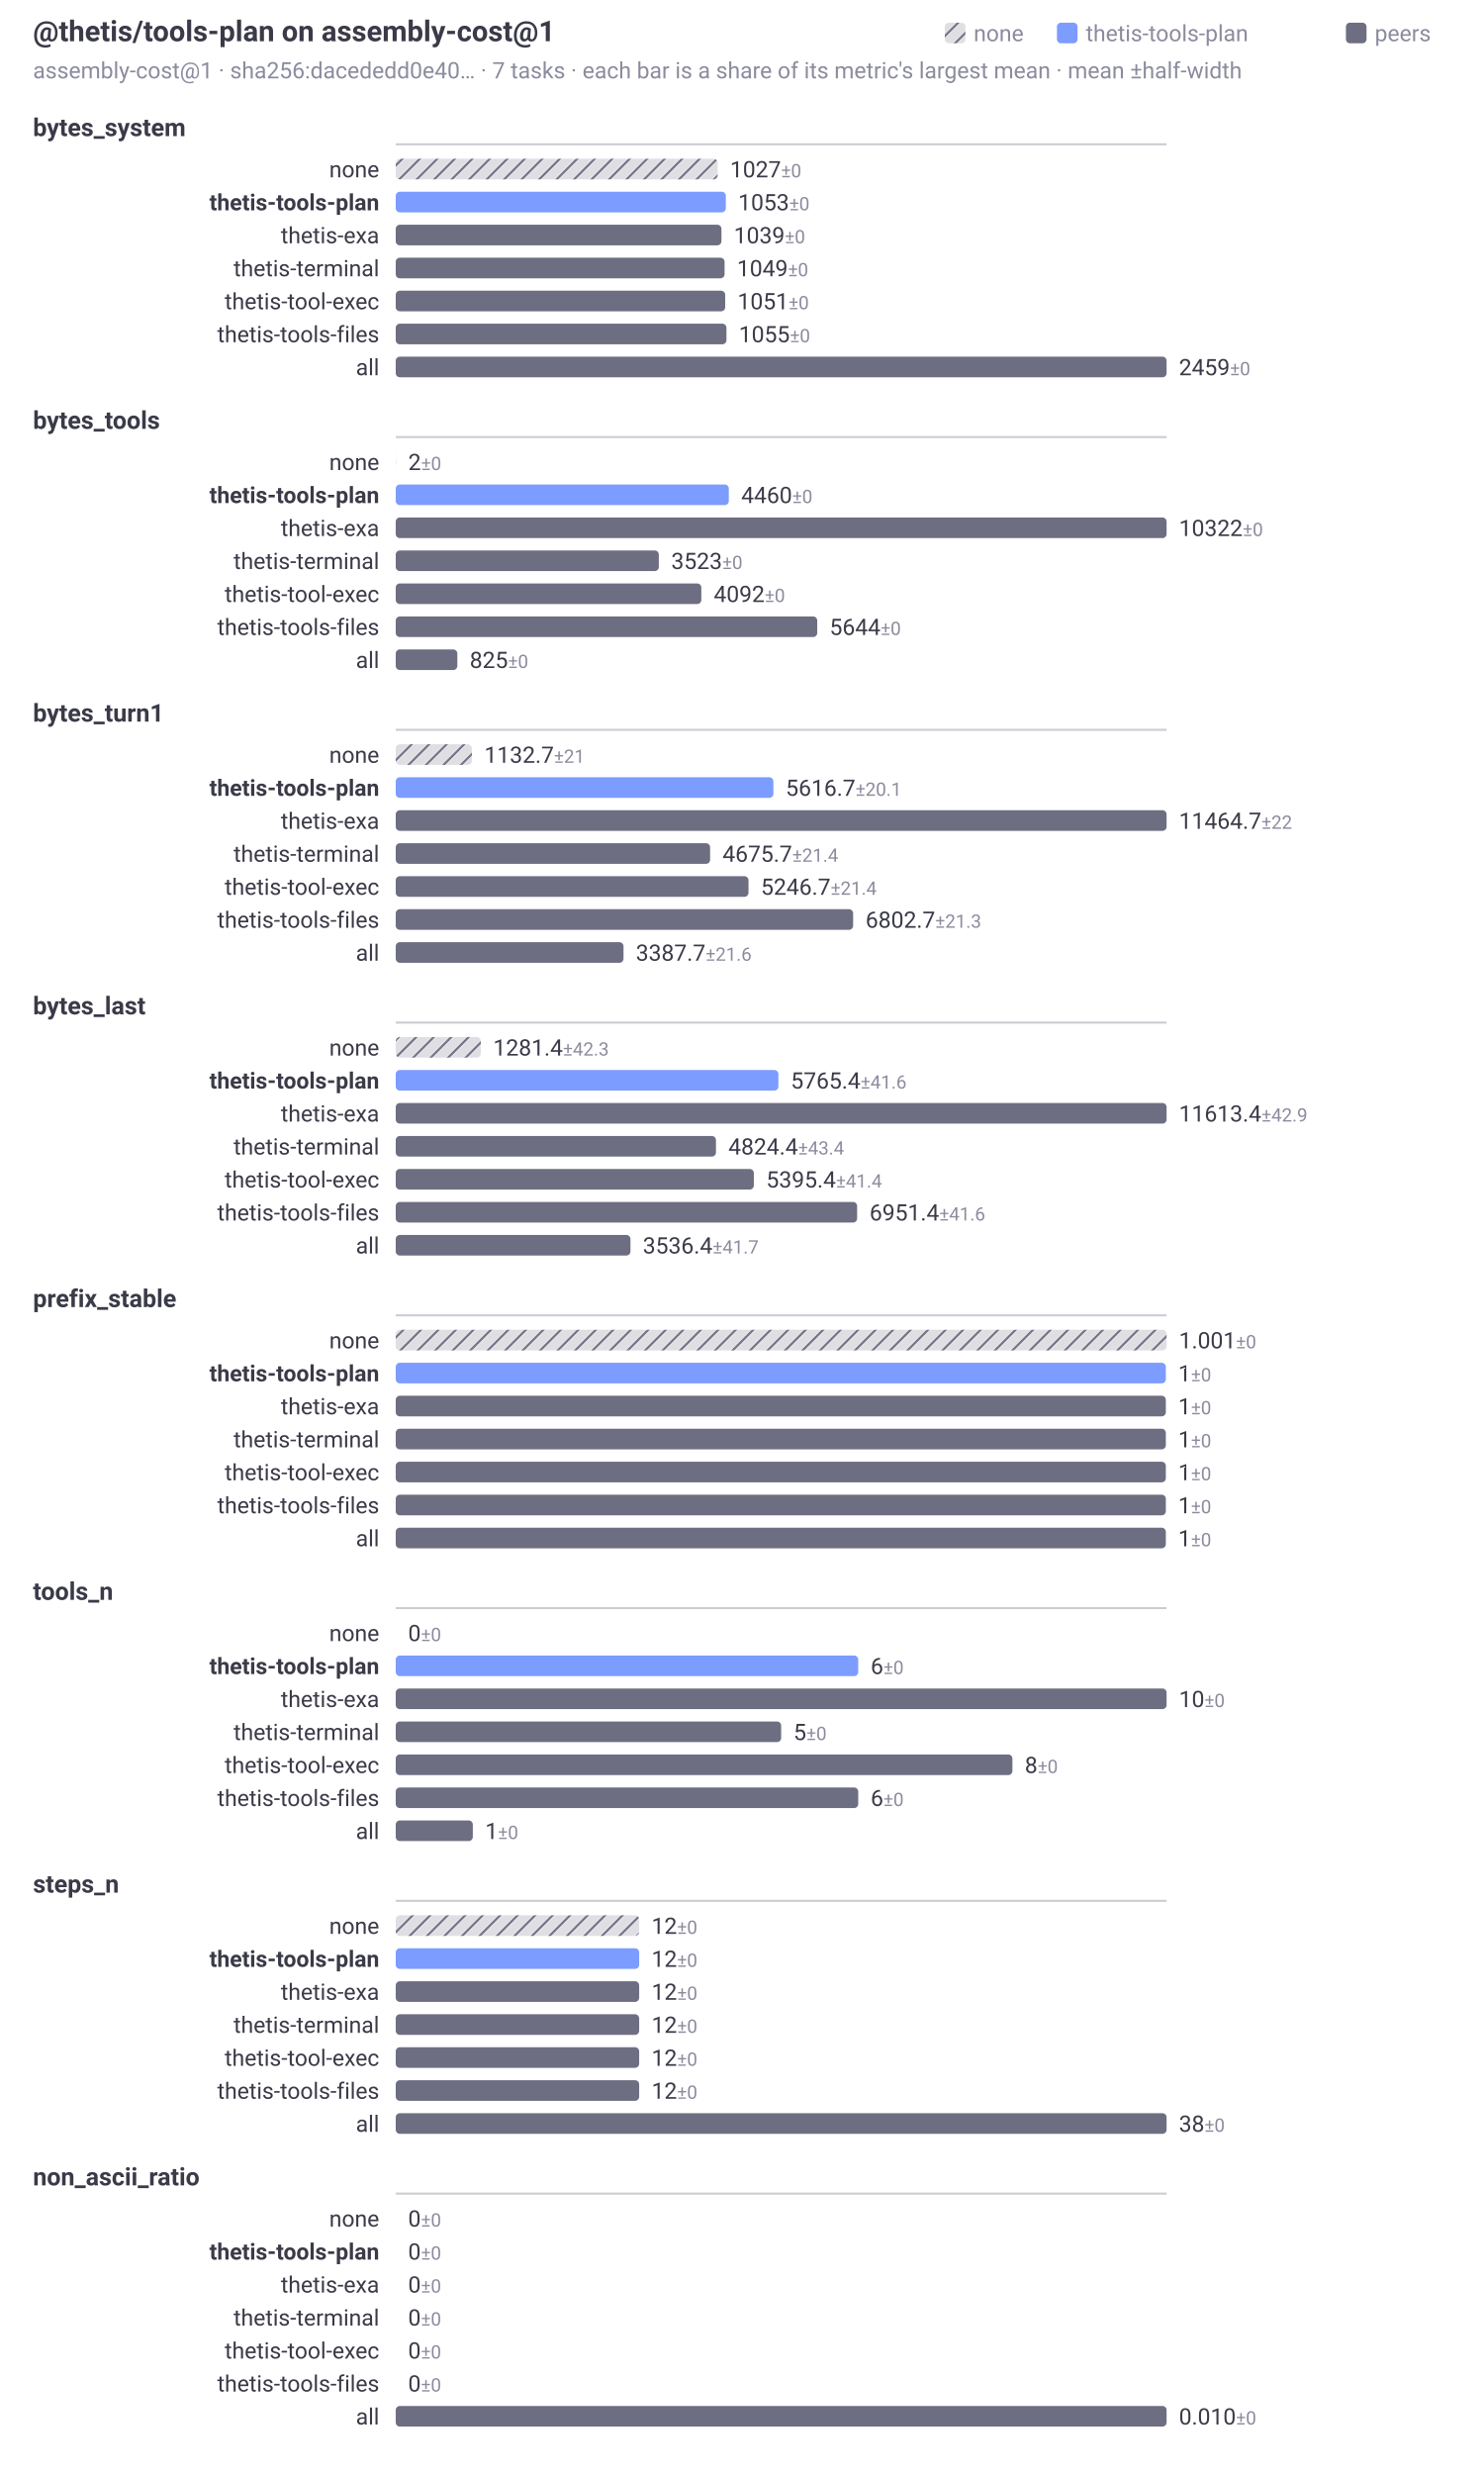
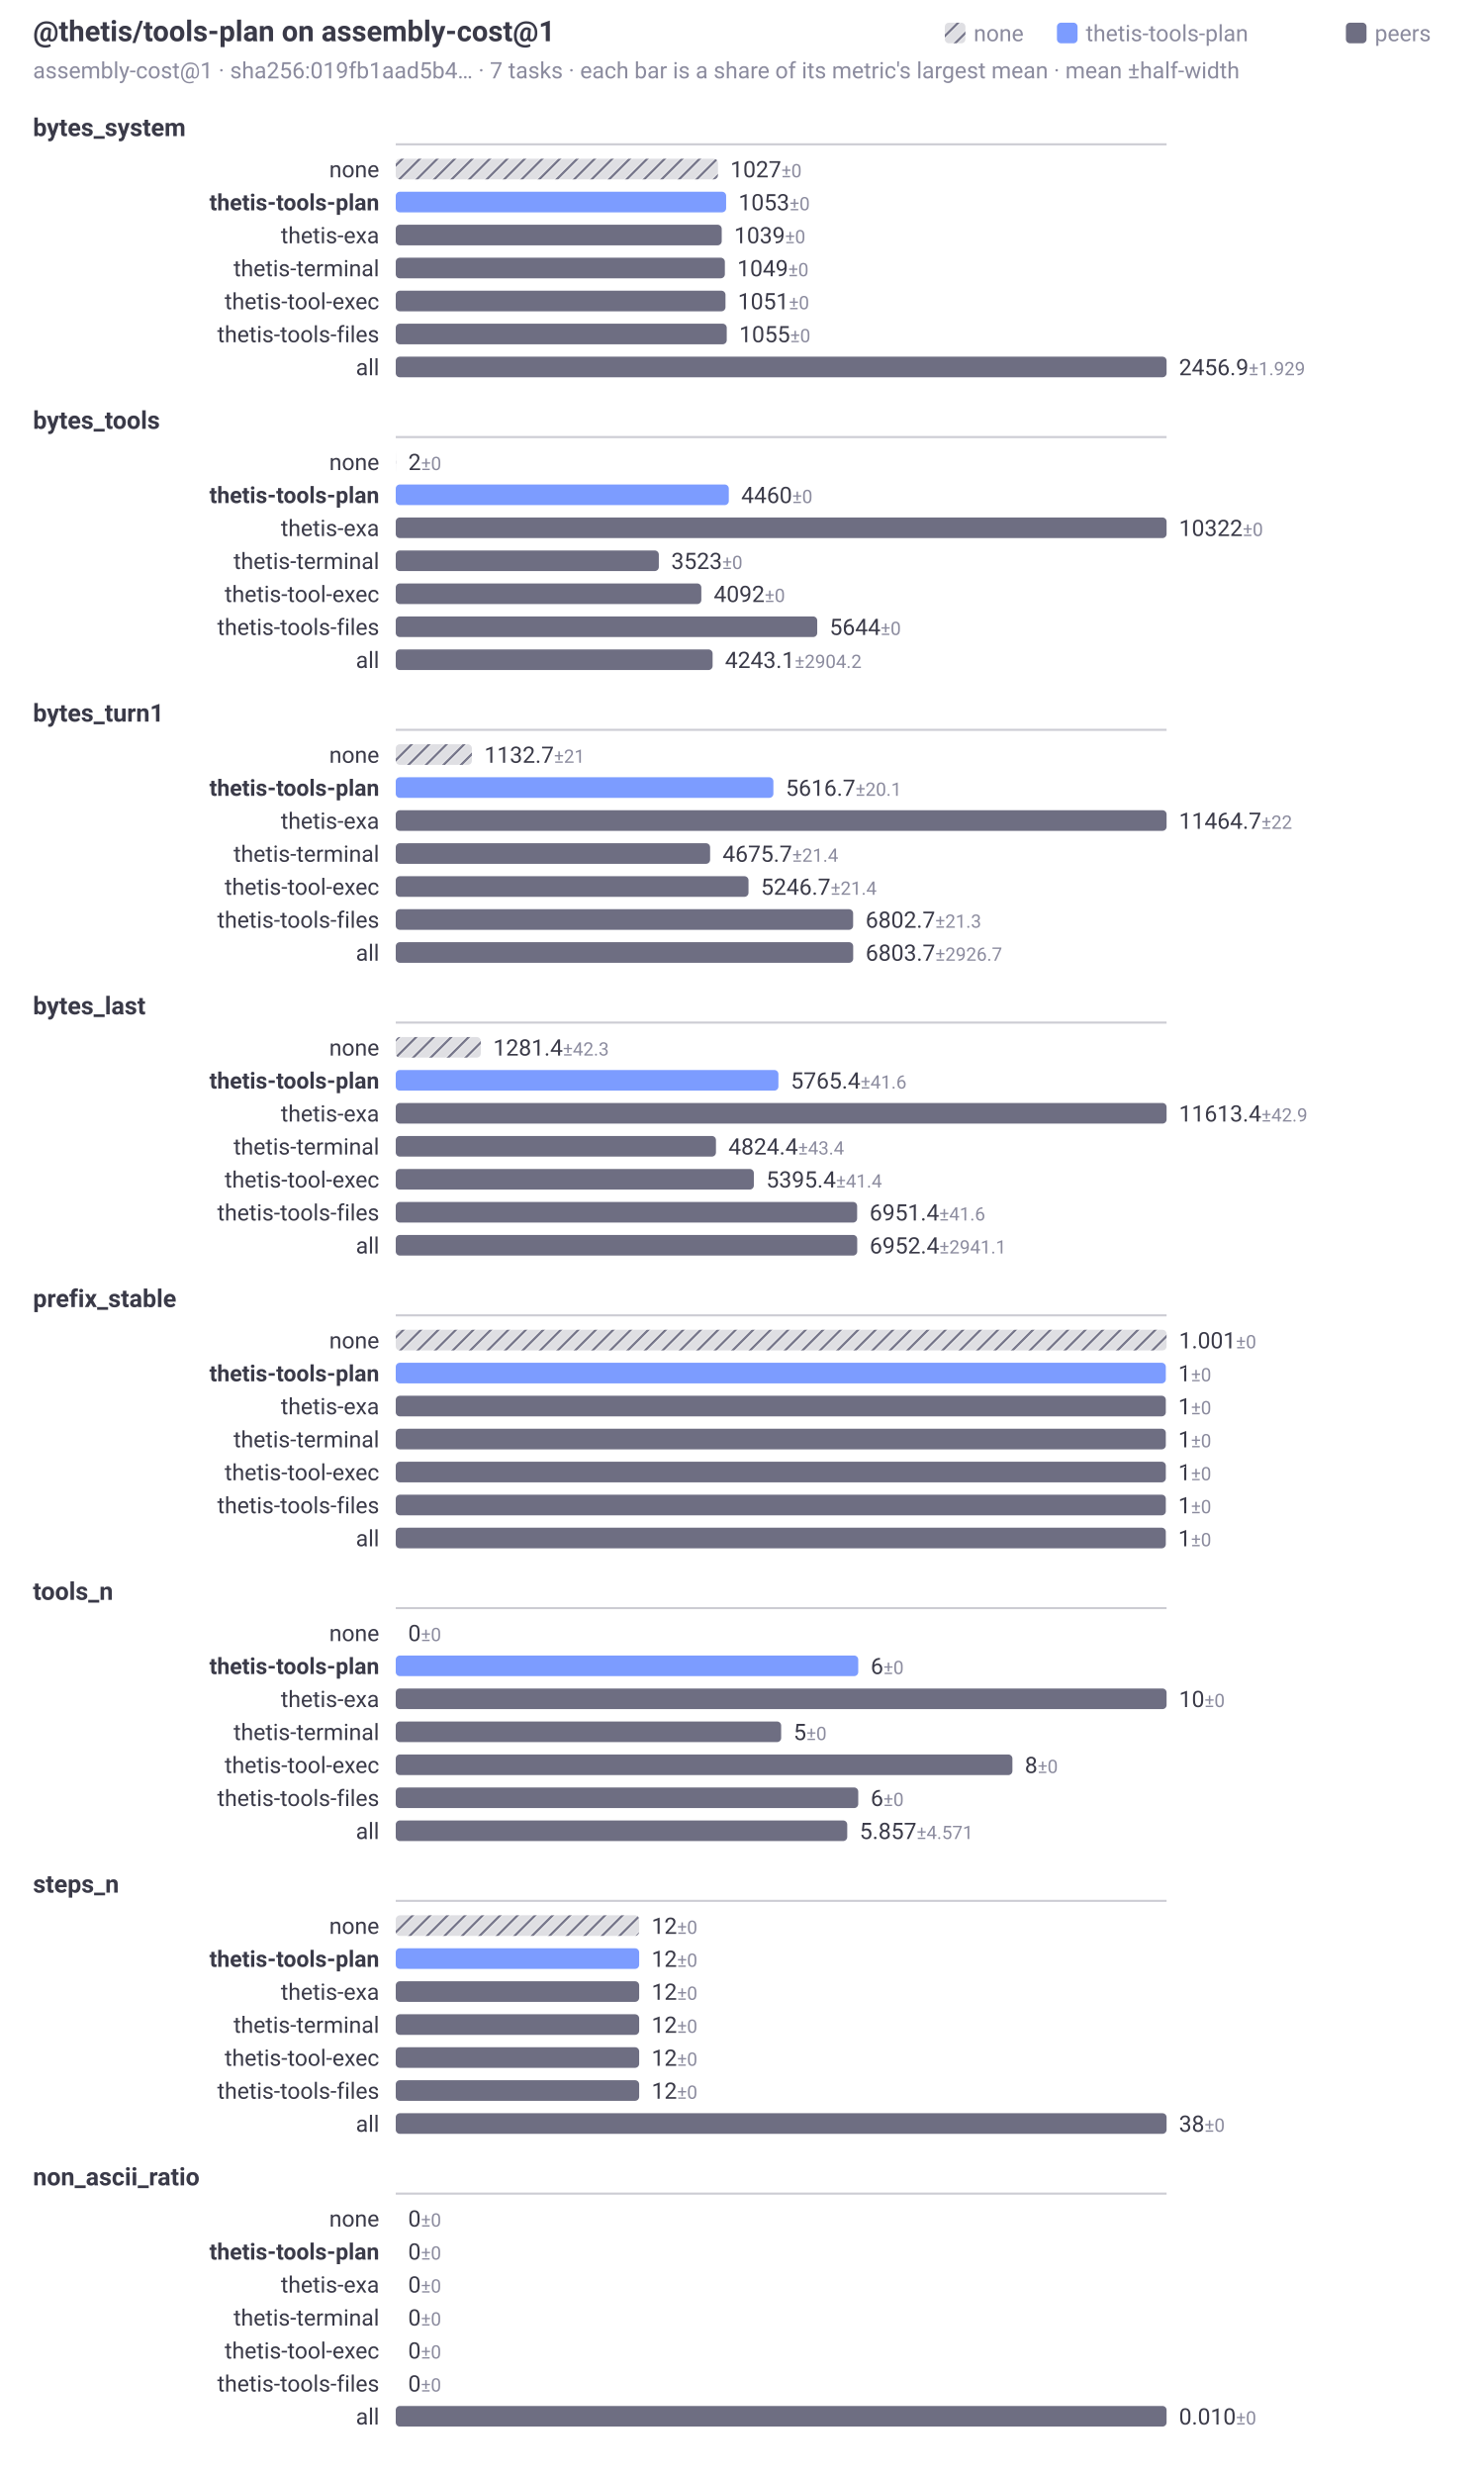
<svg xmlns="http://www.w3.org/2000/svg" width="720" height="1200" viewBox="0 0 720 1200" role="img" aria-labelledby="t d" font-family="system-ui, -apple-system, Segoe UI, Roboto, sans-serif">
  <style>.t{fill:#3a3a48}.f{fill:#8b8b9e}@media (prefers-color-scheme:dark){.t{fill:#d2d2dc}.f{fill:#9a9aae}}</style>
  <defs>
    <pattern id="hatch" width="6" height="6" patternUnits="userSpaceOnUse" patternTransform="rotate(45)">
      <rect width="6" height="6" fill="#6e6e82" fill-opacity="0.22" />
      <line x1="0" y1="0" x2="0" y2="6" stroke="#6e6e82" stroke-width="2" />
    </pattern>
  </defs>
  <text class="t" x="16" y="20" font-size="14" font-weight="600">@thetis/tools-plan on assembly-cost@1</text>
-   <text class="f" x="16" y="38" font-size="11">assembly-cost@1 · sha256:dacededd0e40… · 7 tasks · each bar is a share of its metric's largest mean · mean ±half-width</text>
+   <text class="f" x="16" y="38" font-size="11">assembly-cost@1 · sha256:019fb1aad5b4… · 7 tasks · each bar is a share of its metric's largest mean · mean ±half-width</text>
  <rect x="653" y="11" width="10" height="10" rx="2" fill="#6e6e82" />
  <text class="f" x="667" y="20" font-size="11">peers</text>
  <rect x="512.8" y="11" width="10" height="10" rx="2" fill="#7c9cff" />
  <text class="f" x="526.8" y="20" font-size="11">thetis-tools-plan</text>
  <rect x="458.4" y="11" width="10" height="10" rx="2" fill="url(#hatch)" />
  <text class="f" x="472.4" y="20" font-size="11">none</text>
  <text class="t" x="16" y="66" font-size="12" font-weight="600">bytes_system</text>
  <line x1="192" y1="70" x2="566" y2="70" stroke="#6e6e82" stroke-opacity="0.35" stroke-width="1" />
  <text class="t" x="184" y="86" font-size="11" text-anchor="end">none</text>
-   <rect x="192" y="77" width="156.2" height="10" rx="2" fill="url(#hatch)" />
-   <text class="t" x="354.2" y="86" font-size="11">1027<tspan class="f" font-size="9"> ±0</tspan>
+   <rect x="192" y="77" width="156.34" height="10" rx="2" fill="url(#hatch)" />
+   <text class="t" x="354.34" y="86" font-size="11">1027<tspan class="f" font-size="9"> ±0</tspan>
  </text>
  <text class="t" x="184" y="102" font-size="11" text-anchor="end" font-weight="600">thetis-tools-plan</text>
-   <rect x="192" y="93" width="160.16" height="10" rx="2" fill="#7c9cff" />
-   <text class="t" x="358.16" y="102" font-size="11">1053<tspan class="f" font-size="9"> ±0</tspan>
+   <rect x="192" y="93" width="160.3" height="10" rx="2" fill="#7c9cff" />
+   <text class="t" x="358.3" y="102" font-size="11">1053<tspan class="f" font-size="9"> ±0</tspan>
  </text>
  <text class="t" x="184" y="118" font-size="11" text-anchor="end">thetis-exa</text>
-   <rect x="192" y="109" width="158.03" height="10" rx="2" fill="#6e6e82" />
-   <text class="t" x="356.03" y="118" font-size="11">1039<tspan class="f" font-size="9"> ±0</tspan>
+   <rect x="192" y="109" width="158.16" height="10" rx="2" fill="#6e6e82" />
+   <text class="t" x="356.16" y="118" font-size="11">1039<tspan class="f" font-size="9"> ±0</tspan>
  </text>
  <text class="t" x="184" y="134" font-size="11" text-anchor="end">thetis-terminal</text>
-   <rect x="192" y="125" width="159.55" height="10" rx="2" fill="#6e6e82" />
-   <text class="t" x="357.55" y="134" font-size="11">1049<tspan class="f" font-size="9"> ±0</tspan>
+   <rect x="192" y="125" width="159.69" height="10" rx="2" fill="#6e6e82" />
+   <text class="t" x="357.69" y="134" font-size="11">1049<tspan class="f" font-size="9"> ±0</tspan>
  </text>
  <text class="t" x="184" y="150" font-size="11" text-anchor="end">thetis-tool-exec</text>
-   <rect x="192" y="141" width="159.85" height="10" rx="2" fill="#6e6e82" />
-   <text class="t" x="357.85" y="150" font-size="11">1051<tspan class="f" font-size="9"> ±0</tspan>
+   <rect x="192" y="141" width="159.99" height="10" rx="2" fill="#6e6e82" />
+   <text class="t" x="357.99" y="150" font-size="11">1051<tspan class="f" font-size="9"> ±0</tspan>
  </text>
  <text class="t" x="184" y="166" font-size="11" text-anchor="end">thetis-tools-files</text>
-   <rect x="192" y="157" width="160.46" height="10" rx="2" fill="#6e6e82" />
-   <text class="t" x="358.46" y="166" font-size="11">1055<tspan class="f" font-size="9"> ±0</tspan>
+   <rect x="192" y="157" width="160.6" height="10" rx="2" fill="#6e6e82" />
+   <text class="t" x="358.6" y="166" font-size="11">1055<tspan class="f" font-size="9"> ±0</tspan>
  </text>
  <text class="t" x="184" y="182" font-size="11" text-anchor="end">all</text>
  <rect x="192" y="173" width="374" height="10" rx="2" fill="#6e6e82" />
-   <text class="t" x="572" y="182" font-size="11">2459<tspan class="f" font-size="9"> ±0</tspan>
+   <text class="t" x="572" y="182" font-size="11">2456.9<tspan class="f" font-size="9"> ±1.929</tspan>
  </text>
  <text class="t" x="16" y="208" font-size="12" font-weight="600">bytes_tools</text>
  <line x1="192" y1="212" x2="566" y2="212" stroke="#6e6e82" stroke-opacity="0.35" stroke-width="1" />
  <text class="t" x="184" y="228" font-size="11" text-anchor="end">none</text>
  <rect x="192" y="219" width="0.07" height="10" rx="2" fill="url(#hatch)" />
  <text class="t" x="198.07" y="228" font-size="11">2<tspan class="f" font-size="9"> ±0</tspan>
  </text>
  <text class="t" x="184" y="244" font-size="11" text-anchor="end" font-weight="600">thetis-tools-plan</text>
  <rect x="192" y="235" width="161.6" height="10" rx="2" fill="#7c9cff" />
  <text class="t" x="359.6" y="244" font-size="11">4460<tspan class="f" font-size="9"> ±0</tspan>
  </text>
  <text class="t" x="184" y="260" font-size="11" text-anchor="end">thetis-exa</text>
  <rect x="192" y="251" width="374" height="10" rx="2" fill="#6e6e82" />
  <text class="t" x="572" y="260" font-size="11">10322<tspan class="f" font-size="9"> ±0</tspan>
  </text>
  <text class="t" x="184" y="276" font-size="11" text-anchor="end">thetis-terminal</text>
  <rect x="192" y="267" width="127.65" height="10" rx="2" fill="#6e6e82" />
  <text class="t" x="325.65" y="276" font-size="11">3523<tspan class="f" font-size="9"> ±0</tspan>
  </text>
  <text class="t" x="184" y="292" font-size="11" text-anchor="end">thetis-tool-exec</text>
  <rect x="192" y="283" width="148.27" height="10" rx="2" fill="#6e6e82" />
  <text class="t" x="346.27" y="292" font-size="11">4092<tspan class="f" font-size="9"> ±0</tspan>
  </text>
  <text class="t" x="184" y="308" font-size="11" text-anchor="end">thetis-tools-files</text>
  <rect x="192" y="299" width="204.5" height="10" rx="2" fill="#6e6e82" />
  <text class="t" x="402.5" y="308" font-size="11">5644<tspan class="f" font-size="9"> ±0</tspan>
  </text>
  <text class="t" x="184" y="324" font-size="11" text-anchor="end">all</text>
-   <rect x="192" y="315" width="29.89" height="10" rx="2" fill="#6e6e82" />
-   <text class="t" x="227.89" y="324" font-size="11">825<tspan class="f" font-size="9"> ±0</tspan>
+   <rect x="192" y="315" width="153.74" height="10" rx="2" fill="#6e6e82" />
+   <text class="t" x="351.74" y="324" font-size="11">4243.1<tspan class="f" font-size="9"> ±2904.2</tspan>
  </text>
  <text class="t" x="16" y="350" font-size="12" font-weight="600">bytes_turn1</text>
  <line x1="192" y1="354" x2="566" y2="354" stroke="#6e6e82" stroke-opacity="0.35" stroke-width="1" />
  <text class="t" x="184" y="370" font-size="11" text-anchor="end">none</text>
  <rect x="192" y="361" width="36.95" height="10" rx="2" fill="url(#hatch)" />
  <text class="t" x="234.95" y="370" font-size="11">1132.7<tspan class="f" font-size="9"> ±21</tspan>
  </text>
  <text class="t" x="184" y="386" font-size="11" text-anchor="end" font-weight="600">thetis-tools-plan</text>
  <rect x="192" y="377" width="183.23" height="10" rx="2" fill="#7c9cff" />
  <text class="t" x="381.23" y="386" font-size="11">5616.7<tspan class="f" font-size="9"> ±20.1</tspan>
  </text>
  <text class="t" x="184" y="402" font-size="11" text-anchor="end">thetis-exa</text>
  <rect x="192" y="393" width="374" height="10" rx="2" fill="#6e6e82" />
  <text class="t" x="572" y="402" font-size="11">11464.7<tspan class="f" font-size="9"> ±22</tspan>
  </text>
  <text class="t" x="184" y="418" font-size="11" text-anchor="end">thetis-terminal</text>
  <rect x="192" y="409" width="152.53" height="10" rx="2" fill="#6e6e82" />
  <text class="t" x="350.53" y="418" font-size="11">4675.7<tspan class="f" font-size="9"> ±21.4</tspan>
  </text>
  <text class="t" x="184" y="434" font-size="11" text-anchor="end">thetis-tool-exec</text>
  <rect x="192" y="425" width="171.16" height="10" rx="2" fill="#6e6e82" />
  <text class="t" x="369.16" y="434" font-size="11">5246.7<tspan class="f" font-size="9"> ±21.4</tspan>
  </text>
  <text class="t" x="184" y="450" font-size="11" text-anchor="end">thetis-tools-files</text>
  <rect x="192" y="441" width="221.92" height="10" rx="2" fill="#6e6e82" />
  <text class="t" x="419.92" y="450" font-size="11">6802.7<tspan class="f" font-size="9"> ±21.3</tspan>
  </text>
  <text class="t" x="184" y="466" font-size="11" text-anchor="end">all</text>
-   <rect x="192" y="457" width="110.51" height="10" rx="2" fill="#6e6e82" />
-   <text class="t" x="308.51" y="466" font-size="11">3387.7<tspan class="f" font-size="9"> ±21.6</tspan>
+   <rect x="192" y="457" width="221.95" height="10" rx="2" fill="#6e6e82" />
+   <text class="t" x="419.95" y="466" font-size="11">6803.7<tspan class="f" font-size="9"> ±2926.7</tspan>
  </text>
  <text class="t" x="16" y="492" font-size="12" font-weight="600">bytes_last</text>
  <line x1="192" y1="496" x2="566" y2="496" stroke="#6e6e82" stroke-opacity="0.35" stroke-width="1" />
  <text class="t" x="184" y="512" font-size="11" text-anchor="end">none</text>
  <rect x="192" y="503" width="41.27" height="10" rx="2" fill="url(#hatch)" />
  <text class="t" x="239.27" y="512" font-size="11">1281.4<tspan class="f" font-size="9"> ±42.3</tspan>
  </text>
  <text class="t" x="184" y="528" font-size="11" text-anchor="end" font-weight="600">thetis-tools-plan</text>
  <rect x="192" y="519" width="185.67" height="10" rx="2" fill="#7c9cff" />
  <text class="t" x="383.67" y="528" font-size="11">5765.4<tspan class="f" font-size="9"> ±41.6</tspan>
  </text>
  <text class="t" x="184" y="544" font-size="11" text-anchor="end">thetis-exa</text>
  <rect x="192" y="535" width="374" height="10" rx="2" fill="#6e6e82" />
  <text class="t" x="572" y="544" font-size="11">11613.4<tspan class="f" font-size="9"> ±42.9</tspan>
  </text>
  <text class="t" x="184" y="560" font-size="11" text-anchor="end">thetis-terminal</text>
  <rect x="192" y="551" width="155.37" height="10" rx="2" fill="#6e6e82" />
  <text class="t" x="353.37" y="560" font-size="11">4824.4<tspan class="f" font-size="9"> ±43.4</tspan>
  </text>
  <text class="t" x="184" y="576" font-size="11" text-anchor="end">thetis-tool-exec</text>
  <rect x="192" y="567" width="173.75" height="10" rx="2" fill="#6e6e82" />
  <text class="t" x="371.75" y="576" font-size="11">5395.4<tspan class="f" font-size="9"> ±41.4</tspan>
  </text>
  <text class="t" x="184" y="592" font-size="11" text-anchor="end">thetis-tools-files</text>
  <rect x="192" y="583" width="223.86" height="10" rx="2" fill="#6e6e82" />
  <text class="t" x="421.86" y="592" font-size="11">6951.4<tspan class="f" font-size="9"> ±41.6</tspan>
  </text>
  <text class="t" x="184" y="608" font-size="11" text-anchor="end">all</text>
-   <rect x="192" y="599" width="113.89" height="10" rx="2" fill="#6e6e82" />
-   <text class="t" x="311.89" y="608" font-size="11">3536.4<tspan class="f" font-size="9"> ±41.7</tspan>
+   <rect x="192" y="599" width="223.9" height="10" rx="2" fill="#6e6e82" />
+   <text class="t" x="421.9" y="608" font-size="11">6952.4<tspan class="f" font-size="9"> ±2941.1</tspan>
  </text>
  <text class="t" x="16" y="634" font-size="12" font-weight="600">prefix_stable</text>
  <line x1="192" y1="638" x2="566" y2="638" stroke="#6e6e82" stroke-opacity="0.35" stroke-width="1" />
  <text class="t" x="184" y="654" font-size="11" text-anchor="end">none</text>
  <rect x="192" y="645" width="374" height="10" rx="2" fill="url(#hatch)" />
  <text class="t" x="572" y="654" font-size="11">1.001<tspan class="f" font-size="9"> ±0</tspan>
  </text>
  <text class="t" x="184" y="670" font-size="11" text-anchor="end" font-weight="600">thetis-tools-plan</text>
  <rect x="192" y="661" width="373.63" height="10" rx="2" fill="#7c9cff" />
  <text class="t" x="571.63" y="670" font-size="11">1<tspan class="f" font-size="9"> ±0</tspan>
  </text>
  <text class="t" x="184" y="686" font-size="11" text-anchor="end">thetis-exa</text>
  <rect x="192" y="677" width="373.63" height="10" rx="2" fill="#6e6e82" />
  <text class="t" x="571.63" y="686" font-size="11">1<tspan class="f" font-size="9"> ±0</tspan>
  </text>
  <text class="t" x="184" y="702" font-size="11" text-anchor="end">thetis-terminal</text>
  <rect x="192" y="693" width="373.63" height="10" rx="2" fill="#6e6e82" />
  <text class="t" x="571.63" y="702" font-size="11">1<tspan class="f" font-size="9"> ±0</tspan>
  </text>
  <text class="t" x="184" y="718" font-size="11" text-anchor="end">thetis-tool-exec</text>
  <rect x="192" y="709" width="373.63" height="10" rx="2" fill="#6e6e82" />
  <text class="t" x="571.63" y="718" font-size="11">1<tspan class="f" font-size="9"> ±0</tspan>
  </text>
  <text class="t" x="184" y="734" font-size="11" text-anchor="end">thetis-tools-files</text>
  <rect x="192" y="725" width="373.63" height="10" rx="2" fill="#6e6e82" />
  <text class="t" x="571.63" y="734" font-size="11">1<tspan class="f" font-size="9"> ±0</tspan>
  </text>
  <text class="t" x="184" y="750" font-size="11" text-anchor="end">all</text>
  <rect x="192" y="741" width="373.63" height="10" rx="2" fill="#6e6e82" />
  <text class="t" x="571.63" y="750" font-size="11">1<tspan class="f" font-size="9"> ±0</tspan>
  </text>
  <text class="t" x="16" y="776" font-size="12" font-weight="600">tools_n</text>
  <line x1="192" y1="780" x2="566" y2="780" stroke="#6e6e82" stroke-opacity="0.35" stroke-width="1" />
  <text class="t" x="184" y="796" font-size="11" text-anchor="end">none</text>
  <rect x="192" y="787" width="0" height="10" rx="2" fill="url(#hatch)" />
  <text class="t" x="198" y="796" font-size="11">0<tspan class="f" font-size="9"> ±0</tspan>
  </text>
  <text class="t" x="184" y="812" font-size="11" text-anchor="end" font-weight="600">thetis-tools-plan</text>
  <rect x="192" y="803" width="224.4" height="10" rx="2" fill="#7c9cff" />
  <text class="t" x="422.4" y="812" font-size="11">6<tspan class="f" font-size="9"> ±0</tspan>
  </text>
  <text class="t" x="184" y="828" font-size="11" text-anchor="end">thetis-exa</text>
  <rect x="192" y="819" width="374" height="10" rx="2" fill="#6e6e82" />
  <text class="t" x="572" y="828" font-size="11">10<tspan class="f" font-size="9"> ±0</tspan>
  </text>
  <text class="t" x="184" y="844" font-size="11" text-anchor="end">thetis-terminal</text>
  <rect x="192" y="835" width="187" height="10" rx="2" fill="#6e6e82" />
  <text class="t" x="385" y="844" font-size="11">5<tspan class="f" font-size="9"> ±0</tspan>
  </text>
  <text class="t" x="184" y="860" font-size="11" text-anchor="end">thetis-tool-exec</text>
  <rect x="192" y="851" width="299.2" height="10" rx="2" fill="#6e6e82" />
  <text class="t" x="497.2" y="860" font-size="11">8<tspan class="f" font-size="9"> ±0</tspan>
  </text>
  <text class="t" x="184" y="876" font-size="11" text-anchor="end">thetis-tools-files</text>
  <rect x="192" y="867" width="224.4" height="10" rx="2" fill="#6e6e82" />
  <text class="t" x="422.4" y="876" font-size="11">6<tspan class="f" font-size="9"> ±0</tspan>
  </text>
  <text class="t" x="184" y="892" font-size="11" text-anchor="end">all</text>
-   <rect x="192" y="883" width="37.4" height="10" rx="2" fill="#6e6e82" />
-   <text class="t" x="235.4" y="892" font-size="11">1<tspan class="f" font-size="9"> ±0</tspan>
+   <rect x="192" y="883" width="219.06" height="10" rx="2" fill="#6e6e82" />
+   <text class="t" x="417.06" y="892" font-size="11">5.857<tspan class="f" font-size="9"> ±4.571</tspan>
  </text>
  <text class="t" x="16" y="918" font-size="12" font-weight="600">steps_n</text>
  <line x1="192" y1="922" x2="566" y2="922" stroke="#6e6e82" stroke-opacity="0.35" stroke-width="1" />
  <text class="t" x="184" y="938" font-size="11" text-anchor="end">none</text>
  <rect x="192" y="929" width="118.11" height="10" rx="2" fill="url(#hatch)" />
  <text class="t" x="316.11" y="938" font-size="11">12<tspan class="f" font-size="9"> ±0</tspan>
  </text>
  <text class="t" x="184" y="954" font-size="11" text-anchor="end" font-weight="600">thetis-tools-plan</text>
  <rect x="192" y="945" width="118.11" height="10" rx="2" fill="#7c9cff" />
  <text class="t" x="316.11" y="954" font-size="11">12<tspan class="f" font-size="9"> ±0</tspan>
  </text>
  <text class="t" x="184" y="970" font-size="11" text-anchor="end">thetis-exa</text>
  <rect x="192" y="961" width="118.11" height="10" rx="2" fill="#6e6e82" />
  <text class="t" x="316.11" y="970" font-size="11">12<tspan class="f" font-size="9"> ±0</tspan>
  </text>
  <text class="t" x="184" y="986" font-size="11" text-anchor="end">thetis-terminal</text>
  <rect x="192" y="977" width="118.11" height="10" rx="2" fill="#6e6e82" />
  <text class="t" x="316.11" y="986" font-size="11">12<tspan class="f" font-size="9"> ±0</tspan>
  </text>
  <text class="t" x="184" y="1002" font-size="11" text-anchor="end">thetis-tool-exec</text>
  <rect x="192" y="993" width="118.11" height="10" rx="2" fill="#6e6e82" />
  <text class="t" x="316.11" y="1002" font-size="11">12<tspan class="f" font-size="9"> ±0</tspan>
  </text>
  <text class="t" x="184" y="1018" font-size="11" text-anchor="end">thetis-tools-files</text>
  <rect x="192" y="1009" width="118.11" height="10" rx="2" fill="#6e6e82" />
  <text class="t" x="316.11" y="1018" font-size="11">12<tspan class="f" font-size="9"> ±0</tspan>
  </text>
  <text class="t" x="184" y="1034" font-size="11" text-anchor="end">all</text>
  <rect x="192" y="1025" width="374" height="10" rx="2" fill="#6e6e82" />
  <text class="t" x="572" y="1034" font-size="11">38<tspan class="f" font-size="9"> ±0</tspan>
  </text>
  <text class="t" x="16" y="1060" font-size="12" font-weight="600">non_ascii_ratio</text>
  <line x1="192" y1="1064" x2="566" y2="1064" stroke="#6e6e82" stroke-opacity="0.35" stroke-width="1" />
  <text class="t" x="184" y="1080" font-size="11" text-anchor="end">none</text>
  <rect x="192" y="1071" width="0" height="10" rx="2" fill="url(#hatch)" />
  <text class="t" x="198" y="1080" font-size="11">0<tspan class="f" font-size="9"> ±0</tspan>
  </text>
  <text class="t" x="184" y="1096" font-size="11" text-anchor="end" font-weight="600">thetis-tools-plan</text>
  <rect x="192" y="1087" width="0" height="10" rx="2" fill="#7c9cff" />
  <text class="t" x="198" y="1096" font-size="11">0<tspan class="f" font-size="9"> ±0</tspan>
  </text>
  <text class="t" x="184" y="1112" font-size="11" text-anchor="end">thetis-exa</text>
  <rect x="192" y="1103" width="0" height="10" rx="2" fill="#6e6e82" />
  <text class="t" x="198" y="1112" font-size="11">0<tspan class="f" font-size="9"> ±0</tspan>
  </text>
  <text class="t" x="184" y="1128" font-size="11" text-anchor="end">thetis-terminal</text>
  <rect x="192" y="1119" width="0" height="10" rx="2" fill="#6e6e82" />
  <text class="t" x="198" y="1128" font-size="11">0<tspan class="f" font-size="9"> ±0</tspan>
  </text>
  <text class="t" x="184" y="1144" font-size="11" text-anchor="end">thetis-tool-exec</text>
  <rect x="192" y="1135" width="0" height="10" rx="2" fill="#6e6e82" />
  <text class="t" x="198" y="1144" font-size="11">0<tspan class="f" font-size="9"> ±0</tspan>
  </text>
  <text class="t" x="184" y="1160" font-size="11" text-anchor="end">thetis-tools-files</text>
  <rect x="192" y="1151" width="0" height="10" rx="2" fill="#6e6e82" />
  <text class="t" x="198" y="1160" font-size="11">0<tspan class="f" font-size="9"> ±0</tspan>
  </text>
  <text class="t" x="184" y="1176" font-size="11" text-anchor="end">all</text>
  <rect x="192" y="1167" width="374" height="10" rx="2" fill="#6e6e82" />
  <text class="t" x="572" y="1176" font-size="11">0.010<tspan class="f" font-size="9"> ±0</tspan>
  </text>
</svg>
